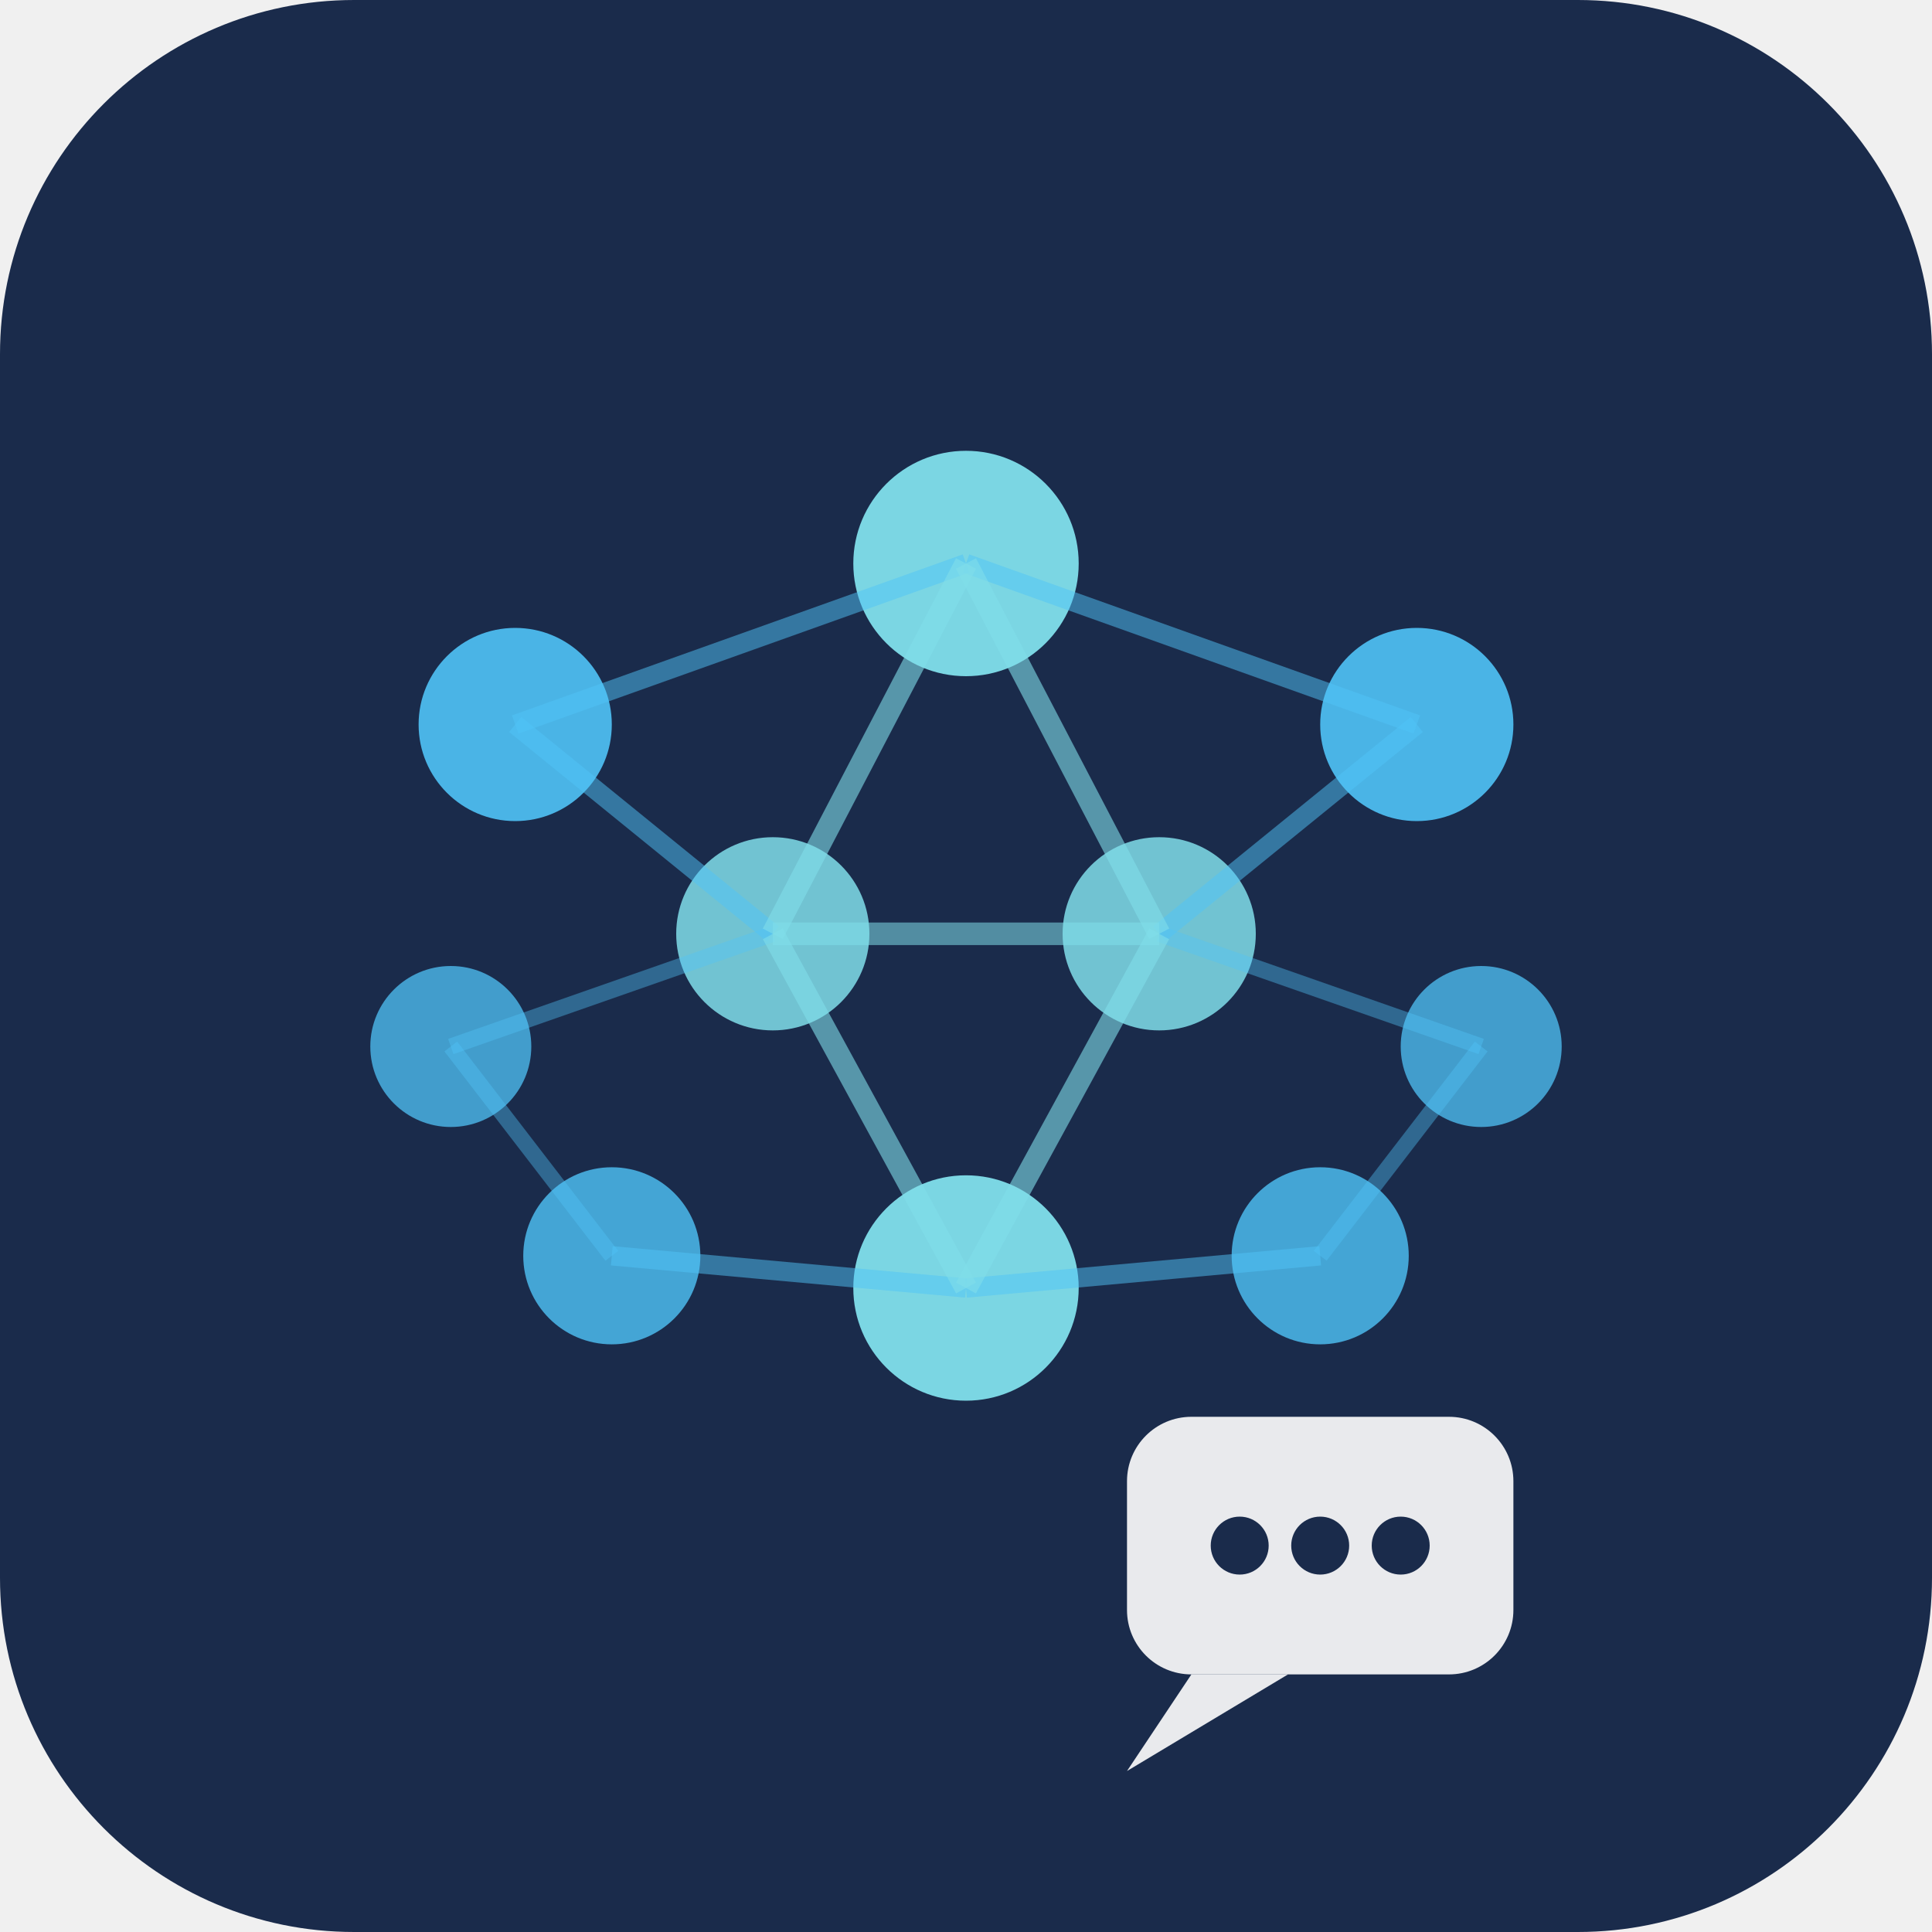
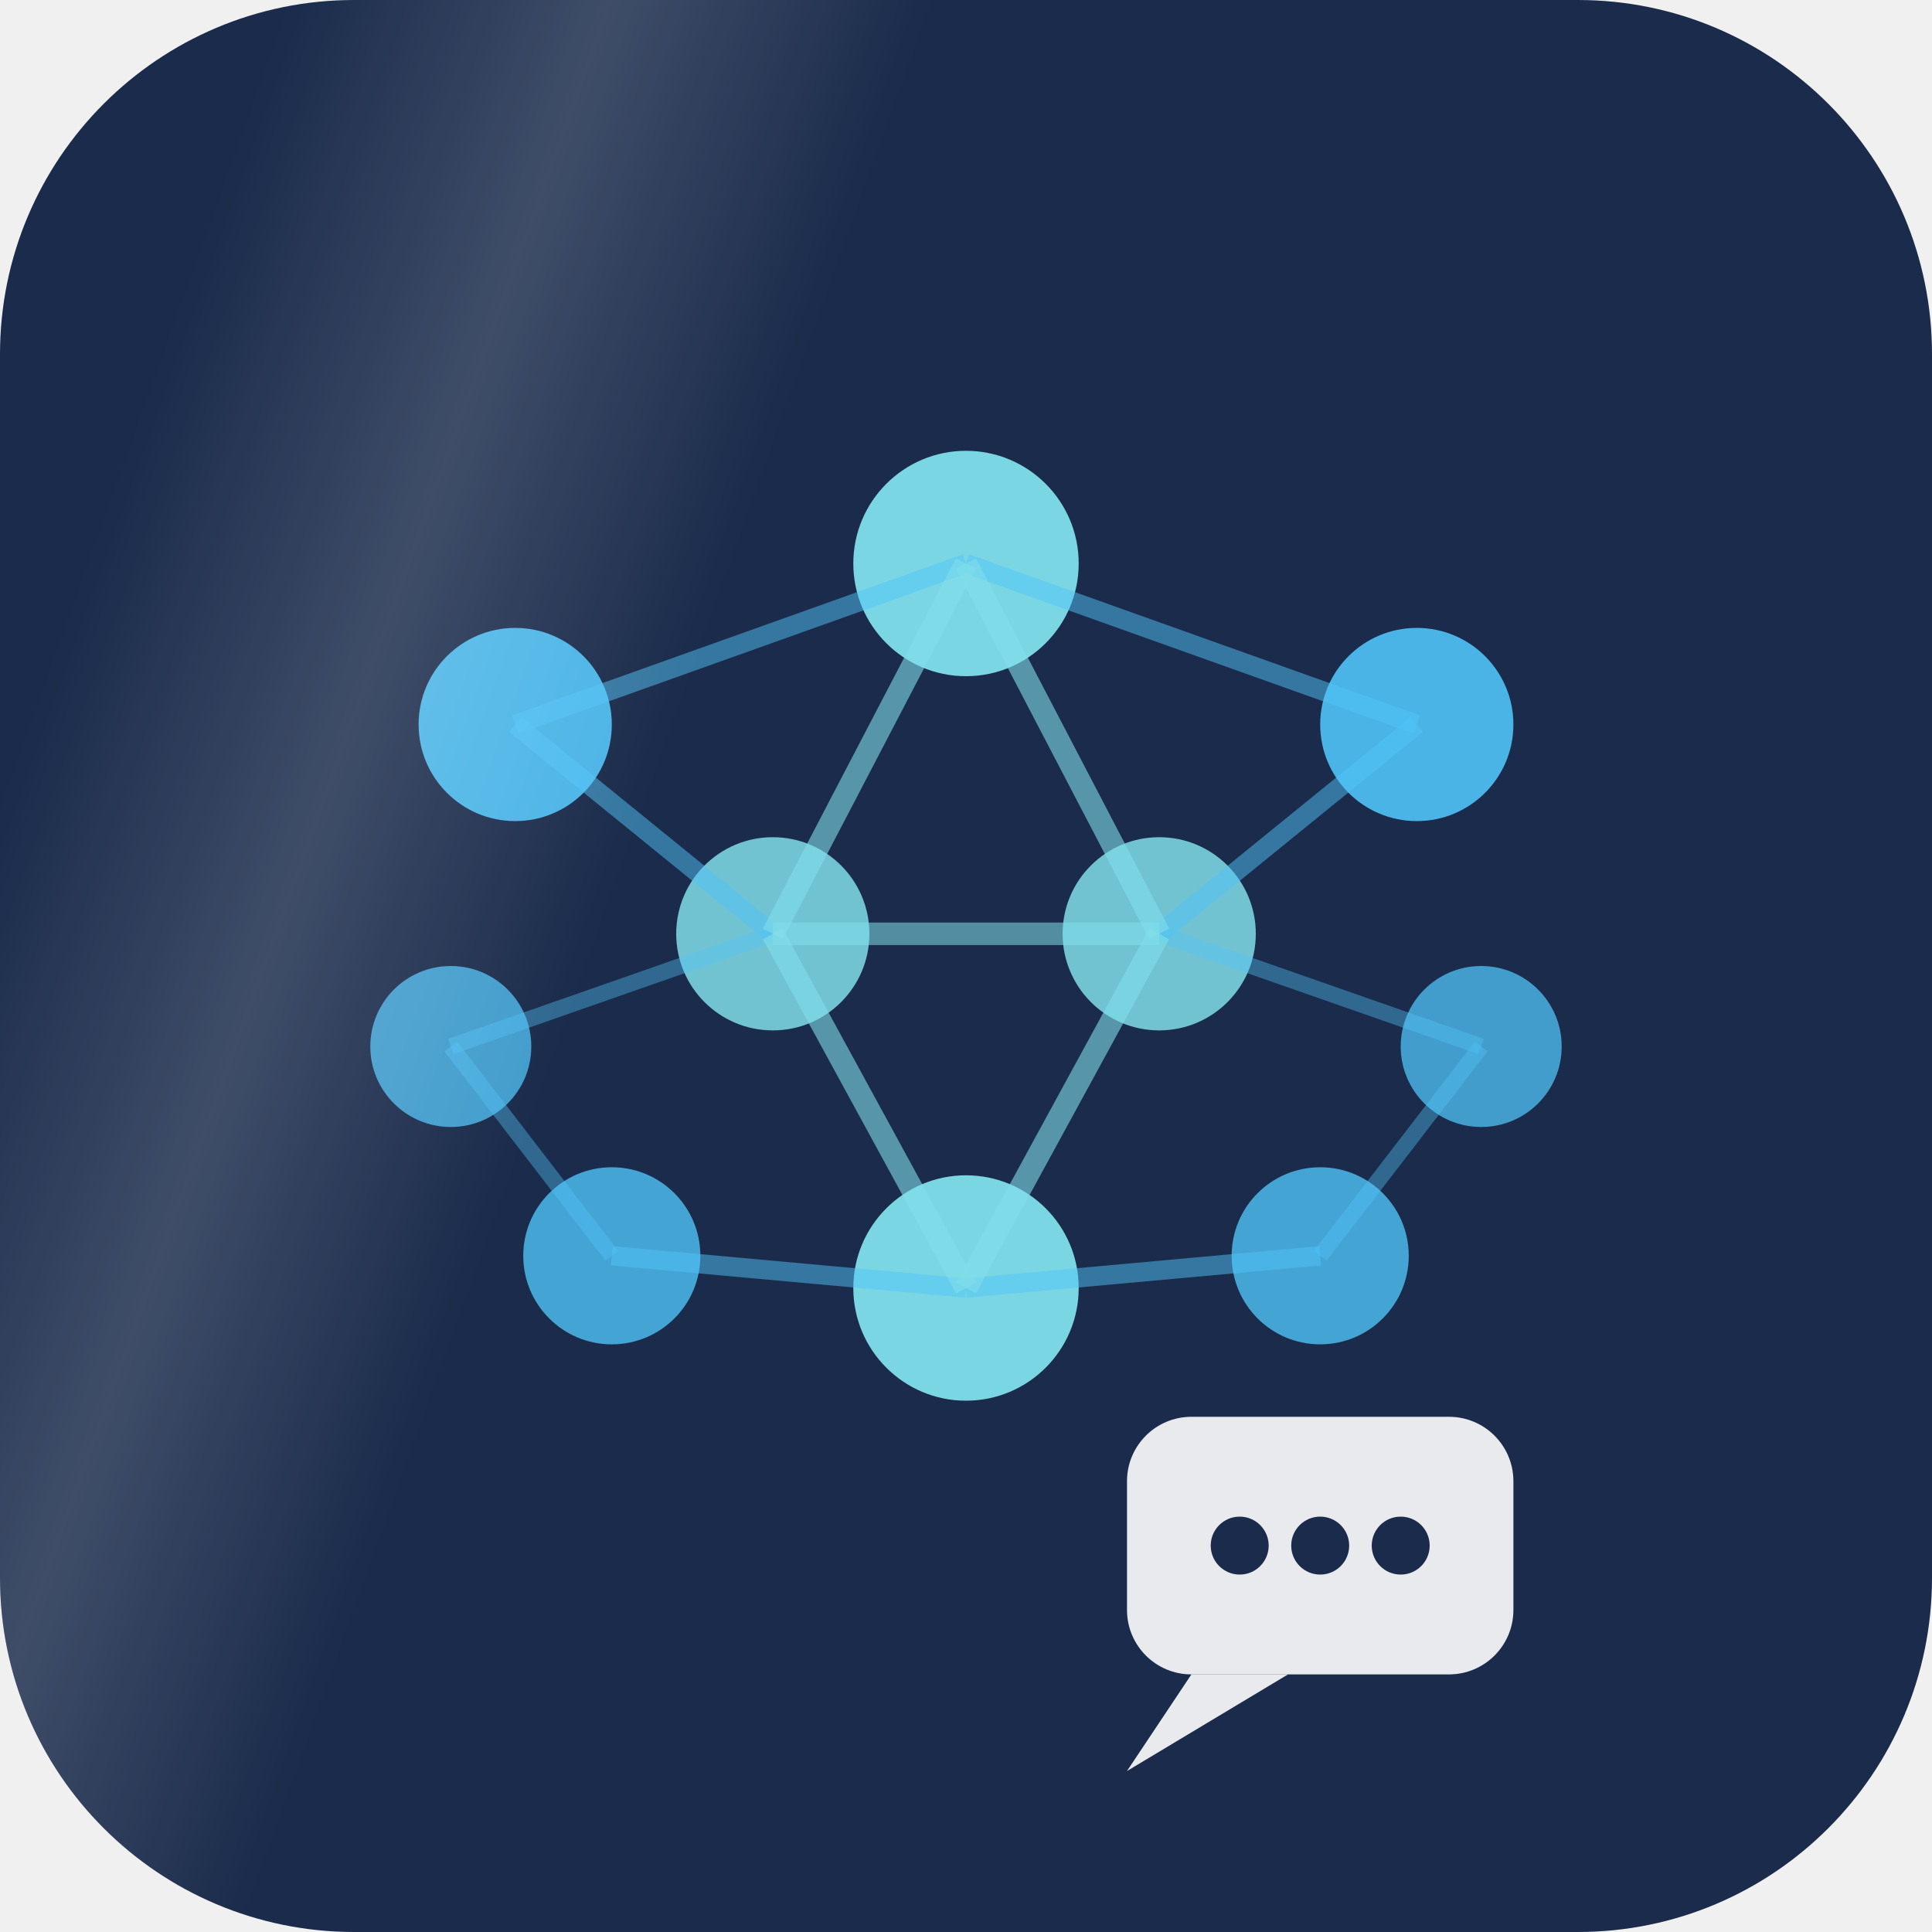
<svg xmlns="http://www.w3.org/2000/svg" viewBox="0 0 120 120" width="120" height="120">
+   <style>@keyframes tw{0%,100%{opacity:1}50%{opacity:.35}}@keyframes shine{0%,52%{transform:translateX(-80px)}100%{transform:translateX(200px)}}.tw{animation:tw 3.4s ease-in-out infinite}.shine{animation:shine 9s ease-in-out infinite;animation-delay:-8s}@media (prefers-reduced-motion: reduce){.tw,.shine{animation:none}.shine-g{display:none}}</style>
+   <defs>
+     <clipPath id="tile-clip">
+       <rect width="120" height="120" rx="22" />
+     </clipPath>
+     <linearGradient id="tile-shine" x1="0" x2="1" y1="0" y2="0">
+       <stop offset="0" stop-color="#fff" stop-opacity="0" />
+       <stop offset="0.5" stop-color="#fff" stop-opacity="0.16" />
+       <stop offset="1" stop-color="#fff" stop-opacity="0" />
+     </linearGradient>
+   </defs>
  <rect width="120" height="120" rx="22" fill="#1a2b4b" />
-   <circle cx="32" cy="45" r="6" fill="#4fc3f7" opacity="0.9" />
-   <circle cx="28" cy="65" r="5" fill="#4fc3f7" opacity="0.75" />
-   <circle cx="38" cy="78" r="5.5" fill="#4fc3f7" opacity="0.8" />
-   <circle cx="88" cy="45" r="6" fill="#4fc3f7" opacity="0.9" />
-   <circle cx="92" cy="65" r="5" fill="#4fc3f7" opacity="0.75" />
-   <circle cx="82" cy="78" r="5.5" fill="#4fc3f7" opacity="0.8" />
-   <circle cx="60" cy="35" r="7" fill="#80deea" opacity="0.95" />
-   <circle cx="48" cy="58" r="6" fill="#80deea" opacity="0.85" />
+   <g class="tw" style="animation-delay:0.00s">
+     <circle cx="32" cy="45" r="6" fill="#4fc3f7" opacity="0.9" />
+   </g>
+   <g class="tw" style="animation-delay:0.43s">
+     <circle cx="28" cy="65" r="5" fill="#4fc3f7" opacity="0.75" />
+   </g>
+   <g class="tw" style="animation-delay:0.86s">
+     <circle cx="38" cy="78" r="5.5" fill="#4fc3f7" opacity="0.8" />
+   </g>
+   <g class="tw" style="animation-delay:1.29s">
+     <circle cx="88" cy="45" r="6" fill="#4fc3f7" opacity="0.9" />
+   </g>
+   <g class="tw" style="animation-delay:1.72s">
+     <circle cx="92" cy="65" r="5" fill="#4fc3f7" opacity="0.75" />
+   </g>
+   <g class="tw" style="animation-delay:2.15s">
+     <circle cx="82" cy="78" r="5.5" fill="#4fc3f7" opacity="0.8" />
+   </g>
+   <g class="tw" style="animation-delay:2.58s">
+     <circle cx="60" cy="35" r="7" fill="#80deea" opacity="0.95" />
+   </g>
+   <g class="tw" style="animation-delay:3.01s">
+     <circle cx="48" cy="58" r="6" fill="#80deea" opacity="0.85" />
+   </g>
  <circle cx="72" cy="58" r="6" fill="#80deea" opacity="0.85" />
  <circle cx="60" cy="80" r="7" fill="#80deea" opacity="0.95" />
  <line x1="32" y1="45" x2="60" y2="35" stroke="#4fc3f7" stroke-width="1.2" opacity="0.5" />
  <line x1="32" y1="45" x2="48" y2="58" stroke="#4fc3f7" stroke-width="1.2" opacity="0.5" />
  <line x1="28" y1="65" x2="48" y2="58" stroke="#4fc3f7" stroke-width="1" opacity="0.4" />
  <line x1="28" y1="65" x2="38" y2="78" stroke="#4fc3f7" stroke-width="1" opacity="0.4" />
  <line x1="38" y1="78" x2="60" y2="80" stroke="#4fc3f7" stroke-width="1.2" opacity="0.5" />
  <line x1="88" y1="45" x2="60" y2="35" stroke="#4fc3f7" stroke-width="1.2" opacity="0.5" />
  <line x1="88" y1="45" x2="72" y2="58" stroke="#4fc3f7" stroke-width="1.2" opacity="0.5" />
  <line x1="92" y1="65" x2="72" y2="58" stroke="#4fc3f7" stroke-width="1" opacity="0.4" />
  <line x1="92" y1="65" x2="82" y2="78" stroke="#4fc3f7" stroke-width="1" opacity="0.4" />
  <line x1="82" y1="78" x2="60" y2="80" stroke="#4fc3f7" stroke-width="1.2" opacity="0.5" />
  <line x1="60" y1="35" x2="48" y2="58" stroke="#80deea" stroke-width="1.4" opacity="0.6" />
  <line x1="60" y1="35" x2="72" y2="58" stroke="#80deea" stroke-width="1.4" opacity="0.6" />
  <line x1="48" y1="58" x2="60" y2="80" stroke="#80deea" stroke-width="1.4" opacity="0.6" />
  <line x1="72" y1="58" x2="60" y2="80" stroke="#80deea" stroke-width="1.4" opacity="0.6" />
  <line x1="48" y1="58" x2="72" y2="58" stroke="#80deea" stroke-width="1.4" opacity="0.55" />
  <rect x="70" y="88" width="24" height="16" rx="4" fill="#ffffff" opacity="0.9" />
  <polygon points="74,104 70,110 80,104" fill="#ffffff" opacity="0.9" />
  <circle cx="77" cy="96" r="1.8" fill="#1a2b4b" />
  <circle cx="82" cy="96" r="1.8" fill="#1a2b4b" />
  <circle cx="87" cy="96" r="1.8" fill="#1a2b4b" />
+   <g class="shine-g" clip-path="url(#tile-clip)">
+     <g transform="rotate(20 60 60)">
+       <rect class="shine" x="0" y="-30" width="38" height="180" fill="url(#tile-shine)" />
+     </g>
+   </g>
</svg>
